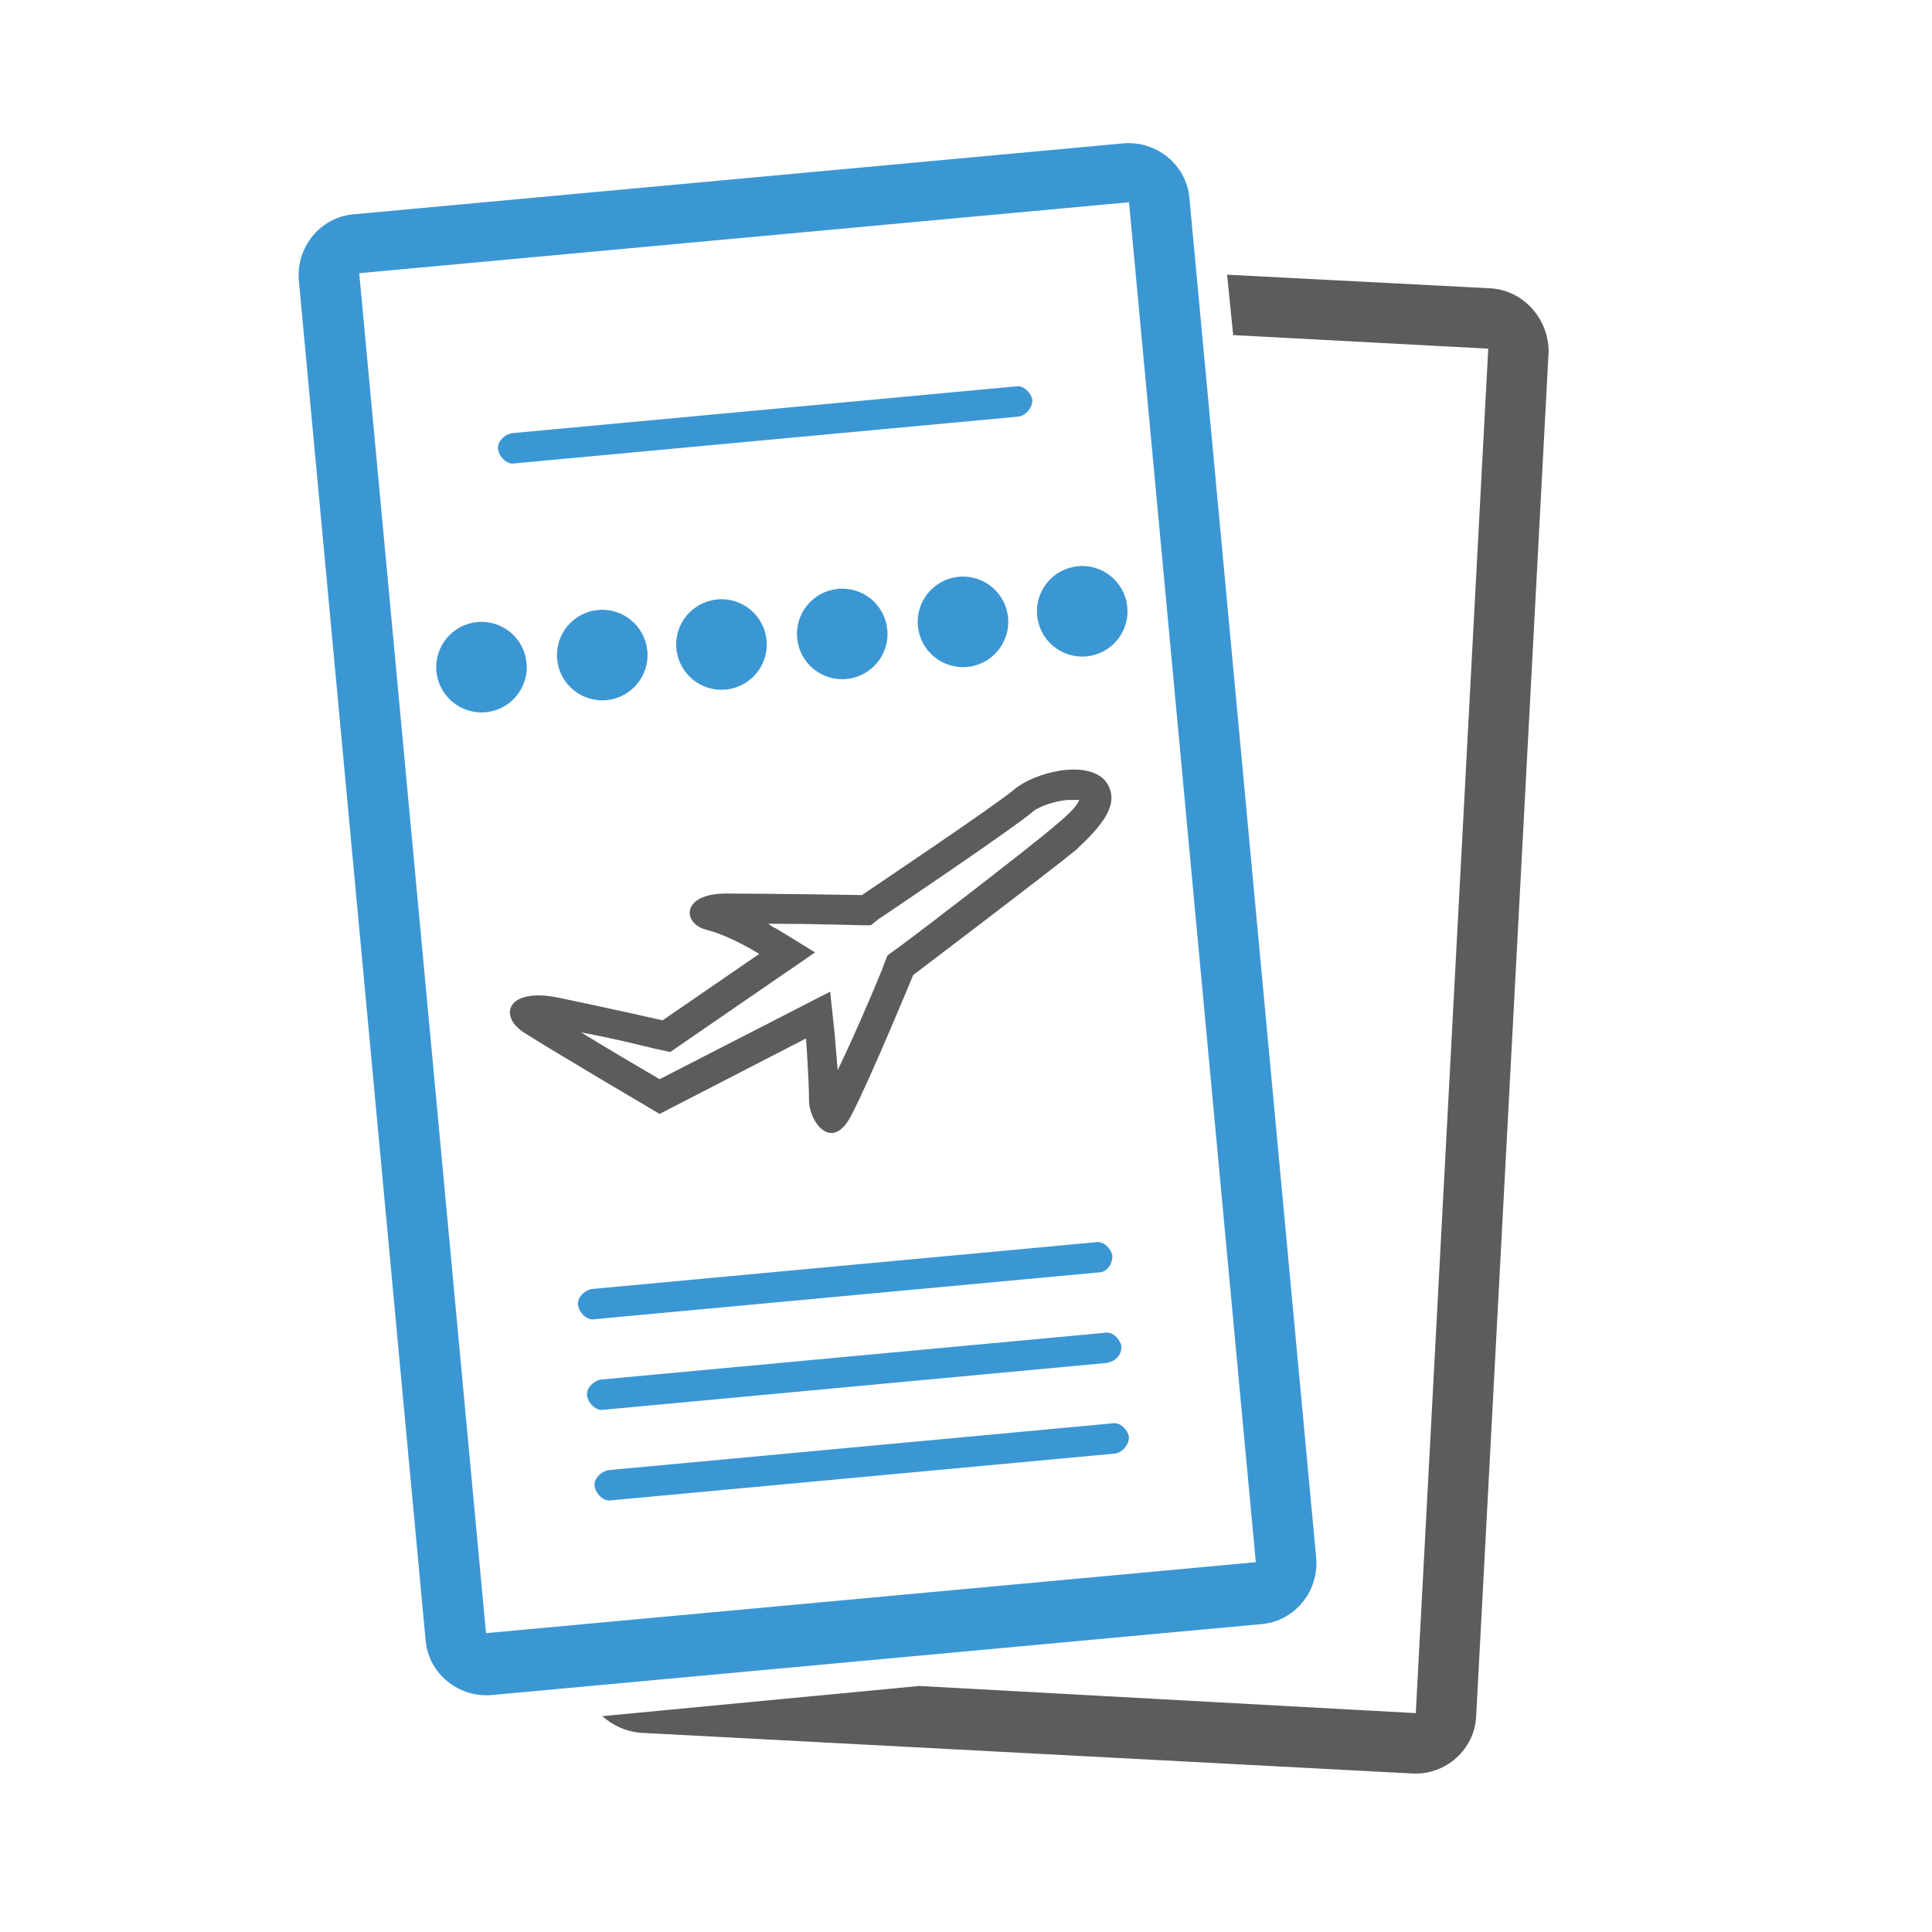
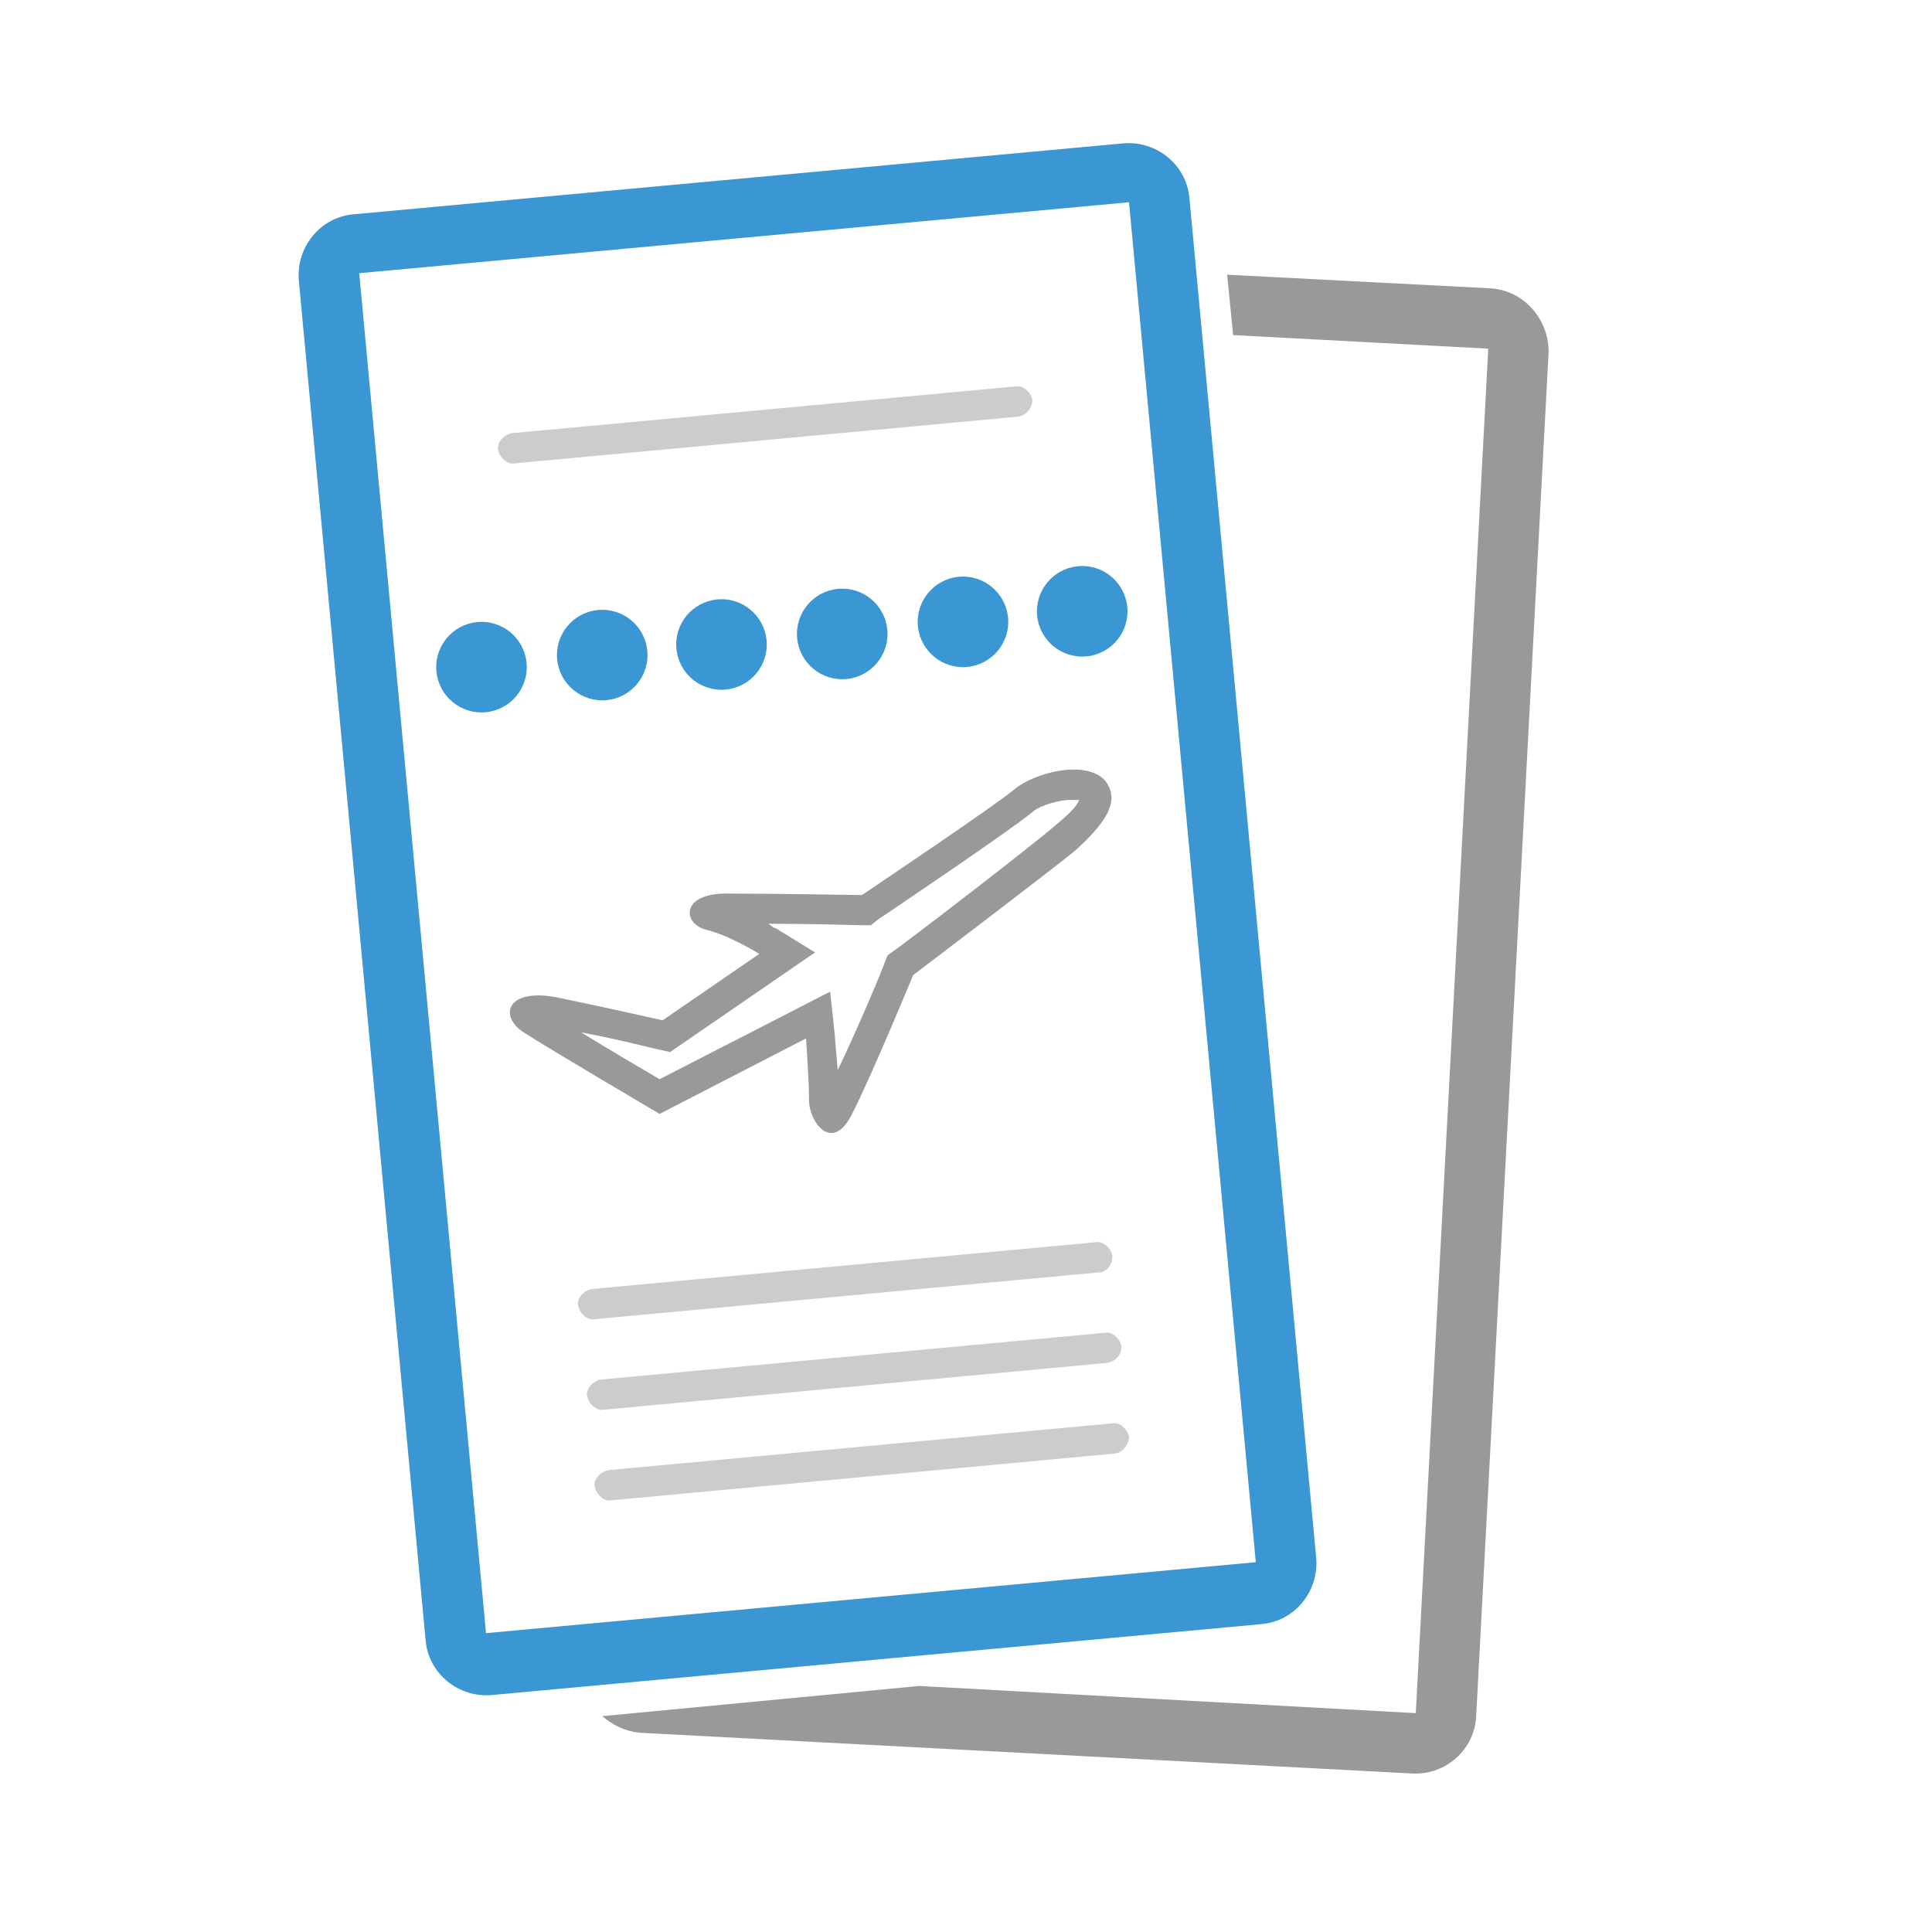
<svg xmlns="http://www.w3.org/2000/svg" enable-background="new 0 0 128 128" id="Layer_1" version="1.1" viewBox="0 0 128 128" xml:space="preserve">
  <defs id="defs129" />
-   <path d="M73.2,51.7c-1.3-1.4-4.7-0.5-6,0.6c-1.3,1.1-10.1,7-10.1,7s-6.1-0.1-9-0.1c-3,0-2.9,2-1.3,2.4  c1.6,0.4,3.5,1.6,3.5,1.6l-6.4,4.4c0,0-3.5-0.8-6.9-1.5c-3.4-0.7-4,1.2-2.3,2.3c1.7,1.1,9,5.4,9,5.4l9.7-5c0,0,0.2,2.7,0.2,4.1  c0,1.4,1.5,3.5,2.8,1c1.3-2.5,4.1-9.3,4.1-9.3s9.1-6.9,10.8-8.3C72.9,54.8,74.4,53.2,73.2,51.7z M69.9,54.7  C68.3,56.1,59.3,63,59.2,63l-0.4,0.3l-0.2,0.5c0,0.1-1.7,4.2-3.1,7.1c-0.1-1.2-0.2-2.3-0.2-2.4L55,65.7l-11.3,5.8  c-1.2-0.7-3.4-2-5.2-3.1c2.7,0.5,4.9,1.1,5,1.1l0.9,0.2l9.6-6.6l-2.6-1.6c-0.1,0-0.2-0.1-0.5-0.3c2.9,0,6.2,0.1,6.2,0.1l0.6,0  l0.5-0.4c0.9-0.6,8.9-6,10.2-7.1c0.3-0.3,1.3-0.7,2.3-0.8c0.4,0,0.7,0,0.8,0C71.4,53.3,71,53.8,69.9,54.7z" fill="#2C3E50" id="path101" style="fill:#5c5c5c;fill-opacity:1" />
+   <path d="M73.2,51.7c-1.3-1.4-4.7-0.5-6,0.6c-1.3,1.1-10.1,7-10.1,7s-6.1-0.1-9-0.1c-3,0-2.9,2-1.3,2.4  c1.6,0.4,3.5,1.6,3.5,1.6l-6.4,4.4c0,0-3.5-0.8-6.9-1.5c-3.4-0.7-4,1.2-2.3,2.3c1.7,1.1,9,5.4,9,5.4l9.7-5c0,0,0.2,2.7,0.2,4.1  c0,1.4,1.5,3.5,2.8,1c1.3-2.5,4.1-9.3,4.1-9.3s9.1-6.9,10.8-8.3C72.9,54.8,74.4,53.2,73.2,51.7z M69.9,54.7  C68.3,56.1,59.3,63,59.2,63l-0.4,0.3l-0.2,0.5c0,0.1-1.7,4.2-3.1,7.1c-0.1-1.2-0.2-2.3-0.2-2.4L55,65.7l-11.3,5.8  c-1.2-0.7-3.4-2-5.2-3.1c2.7,0.5,4.9,1.1,5,1.1l0.9,0.2l9.6-6.6l-2.6-1.6c-0.1,0-0.2-0.1-0.5-0.3c2.9,0,6.2,0.1,6.2,0.1l0.6,0  l0.5-0.4c0.9-0.6,8.9-6,10.2-7.1c0.3-0.3,1.3-0.7,2.3-0.8c0.4,0,0.7,0,0.8,0C71.4,53.3,71,53.8,69.9,54.7z" fill="#2C3E50" id="path101" style="fill:#999999;fill-opacity:1" />
  <path d="M19.8,18.6l8.4,90.1c0.2,2.2,2.2,3.8,4.4,3.6l51-4.7c2.2-0.2,3.8-2.2,3.6-4.4l-8.4-90.1  c-0.2-2.2-2.2-3.8-4.4-3.6l-51,4.7C21.2,14.4,19.6,16.4,19.8,18.6z M74.8,13.4l8.4,90.1l-51,4.7l-8.4-90.1L74.8,13.4z" fill="#3B97D3" id="path103" style="fill:#3b97d3;fill-opacity:1" />
  <circle cx="71.7" cy="40.5" fill="#3B97D3" r="3" id="circle105" style="fill:#3b97d3;fill-opacity:1" />
  <circle cx="63.8" cy="41.2" fill="#3B97D3" r="3" id="circle107" style="fill:#3b97d3;fill-opacity:1" />
  <circle cx="55.8" cy="42" fill="#3B97D3" r="3" id="circle109" style="fill:#3b97d3;fill-opacity:1" />
  <circle cx="47.8" cy="42.7" fill="#3B97D3" r="3" id="circle111" style="fill:#3b97d3;fill-opacity:1" />
  <circle cx="39.9" cy="43.4" fill="#3B97D3" r="3" id="circle113" style="fill:#3b97d3;fill-opacity:1" />
  <circle cx="31.9" cy="44.2" fill="#3B97D3" r="3" id="circle115" style="fill:#3b97d3;fill-opacity:1" />
-   <path d="M72.8,84.3l-33.4,3.1c-0.5,0.1-1-0.4-1.1-0.9c-0.1-0.5,0.4-1,0.9-1.1l33.4-3.1c0.5-0.1,1,0.4,1.1,0.9  C73.7,83.8,73.3,84.3,72.8,84.3z" fill="#3B97D3" id="path117" style="fill:#3b97d3;fill-opacity:1" />
-   <path d="M73.3,90.3L40,93.4c-0.5,0.1-1-0.4-1.1-0.9c-0.1-0.5,0.4-1,0.9-1.1l33.4-3.1c0.5-0.1,1,0.4,1.1,0.9  C74.3,89.8,73.9,90.2,73.3,90.3z" fill="#3B97D3" id="path119" style="fill:#3b97d3;fill-opacity:1" />
-   <path d="M67.5,27.6l-33.4,3.1c-0.5,0.1-1-0.4-1.1-0.9c-0.1-0.5,0.4-1,0.9-1.1l33.4-3.1c0.5-0.1,1,0.4,1.1,0.9  C68.4,27,68,27.5,67.5,27.6z" fill="#3B97D3" id="path121" style="fill:#3b97d3;fill-opacity:1" />
-   <path d="M73.9,96.3l-33.4,3.1c-0.5,0.1-1-0.4-1.1-0.9c-0.1-0.5,0.4-1,0.9-1.1l33.4-3.1c0.5-0.1,1,0.4,1.1,0.9  C74.8,95.7,74.4,96.2,73.9,96.3z" fill="#3B97D3" id="path123" style="fill:#3b97d3;fill-opacity:1" />
-   <path d="M98.7,19.1l-17.4-0.9l0.4,4l16.9,0.9l-4.8,90.4l-32.9-1.8l-21,2c0.7,0.6,1.5,1,2.5,1.1l51.2,2.7  c2.2,0.1,4.1-1.6,4.2-3.8l4.8-90.4C102.6,21.1,100.9,19.2,98.7,19.1z" fill="#3B97D3" id="path125" style="fill:#5c5c5c;fill-opacity:1" />
+   <path d="M72.8,84.3l-33.4,3.1c-0.5,0.1-1-0.4-1.1-0.9c-0.1-0.5,0.4-1,0.9-1.1l33.4-3.1c0.5-0.1,1,0.4,1.1,0.9  C73.7,83.8,73.3,84.3,72.8,84.3z" fill="#3B97D3" id="path117" style="fill:#cccccc;fill-opacity:1" />
+   <path d="M73.3,90.3L40,93.4c-0.5,0.1-1-0.4-1.1-0.9c-0.1-0.5,0.4-1,0.9-1.1l33.4-3.1c0.5-0.1,1,0.4,1.1,0.9  C74.3,89.8,73.9,90.2,73.3,90.3z" fill="#3B97D3" id="path119" style="fill:#cccccc;fill-opacity:1" />
+   <path d="M67.5,27.6l-33.4,3.1c-0.5,0.1-1-0.4-1.1-0.9c-0.1-0.5,0.4-1,0.9-1.1l33.4-3.1c0.5-0.1,1,0.4,1.1,0.9  C68.4,27,68,27.5,67.5,27.6z" fill="#3B97D3" id="path121" style="fill:#cccccc;fill-opacity:1" />
+   <path d="M73.9,96.3l-33.4,3.1c-0.5,0.1-1-0.4-1.1-0.9c-0.1-0.5,0.4-1,0.9-1.1l33.4-3.1c0.5-0.1,1,0.4,1.1,0.9  C74.8,95.7,74.4,96.2,73.9,96.3z" fill="#3B97D3" id="path123" style="fill:#cccccc;fill-opacity:1" />
+   <path d="M98.7,19.1l-17.4-0.9l0.4,4l16.9,0.9l-4.8,90.4l-32.9-1.8l-21,2c0.7,0.6,1.5,1,2.5,1.1l51.2,2.7  c2.2,0.1,4.1-1.6,4.2-3.8l4.8-90.4C102.6,21.1,100.9,19.2,98.7,19.1z" fill="#3B97D3" id="path125" style="fill:#999999;fill-opacity:1" />
</svg>
